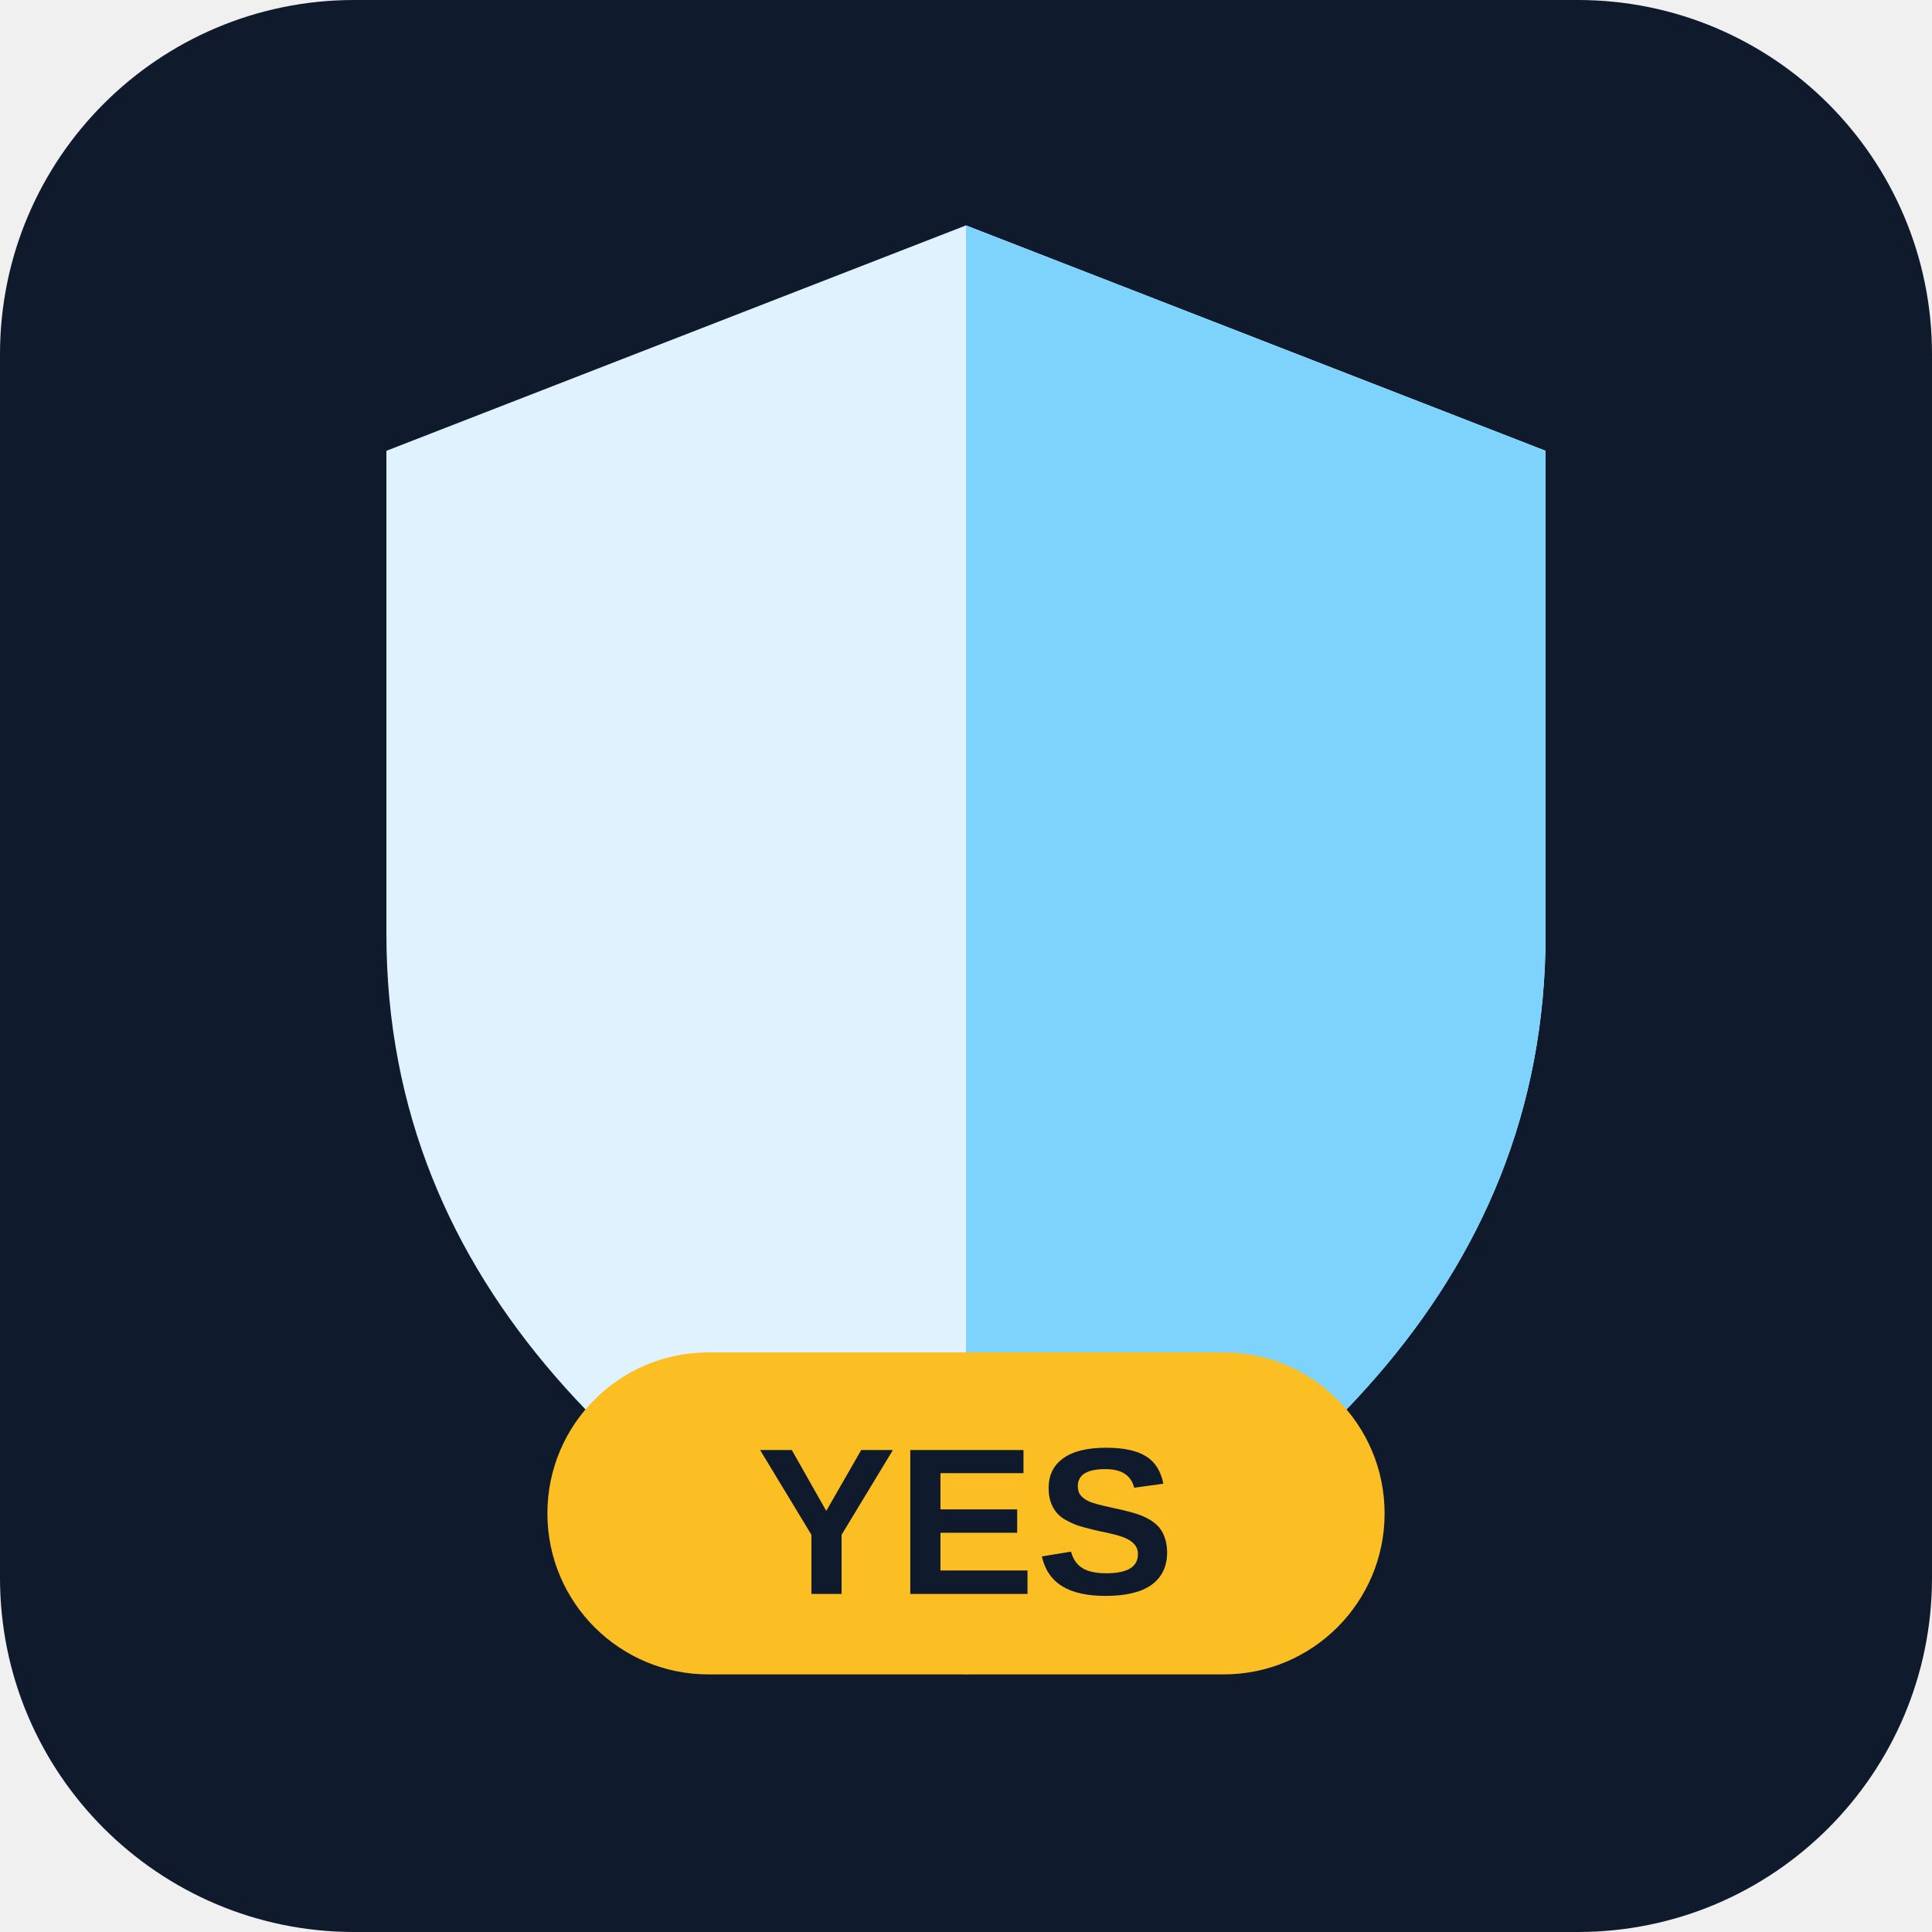
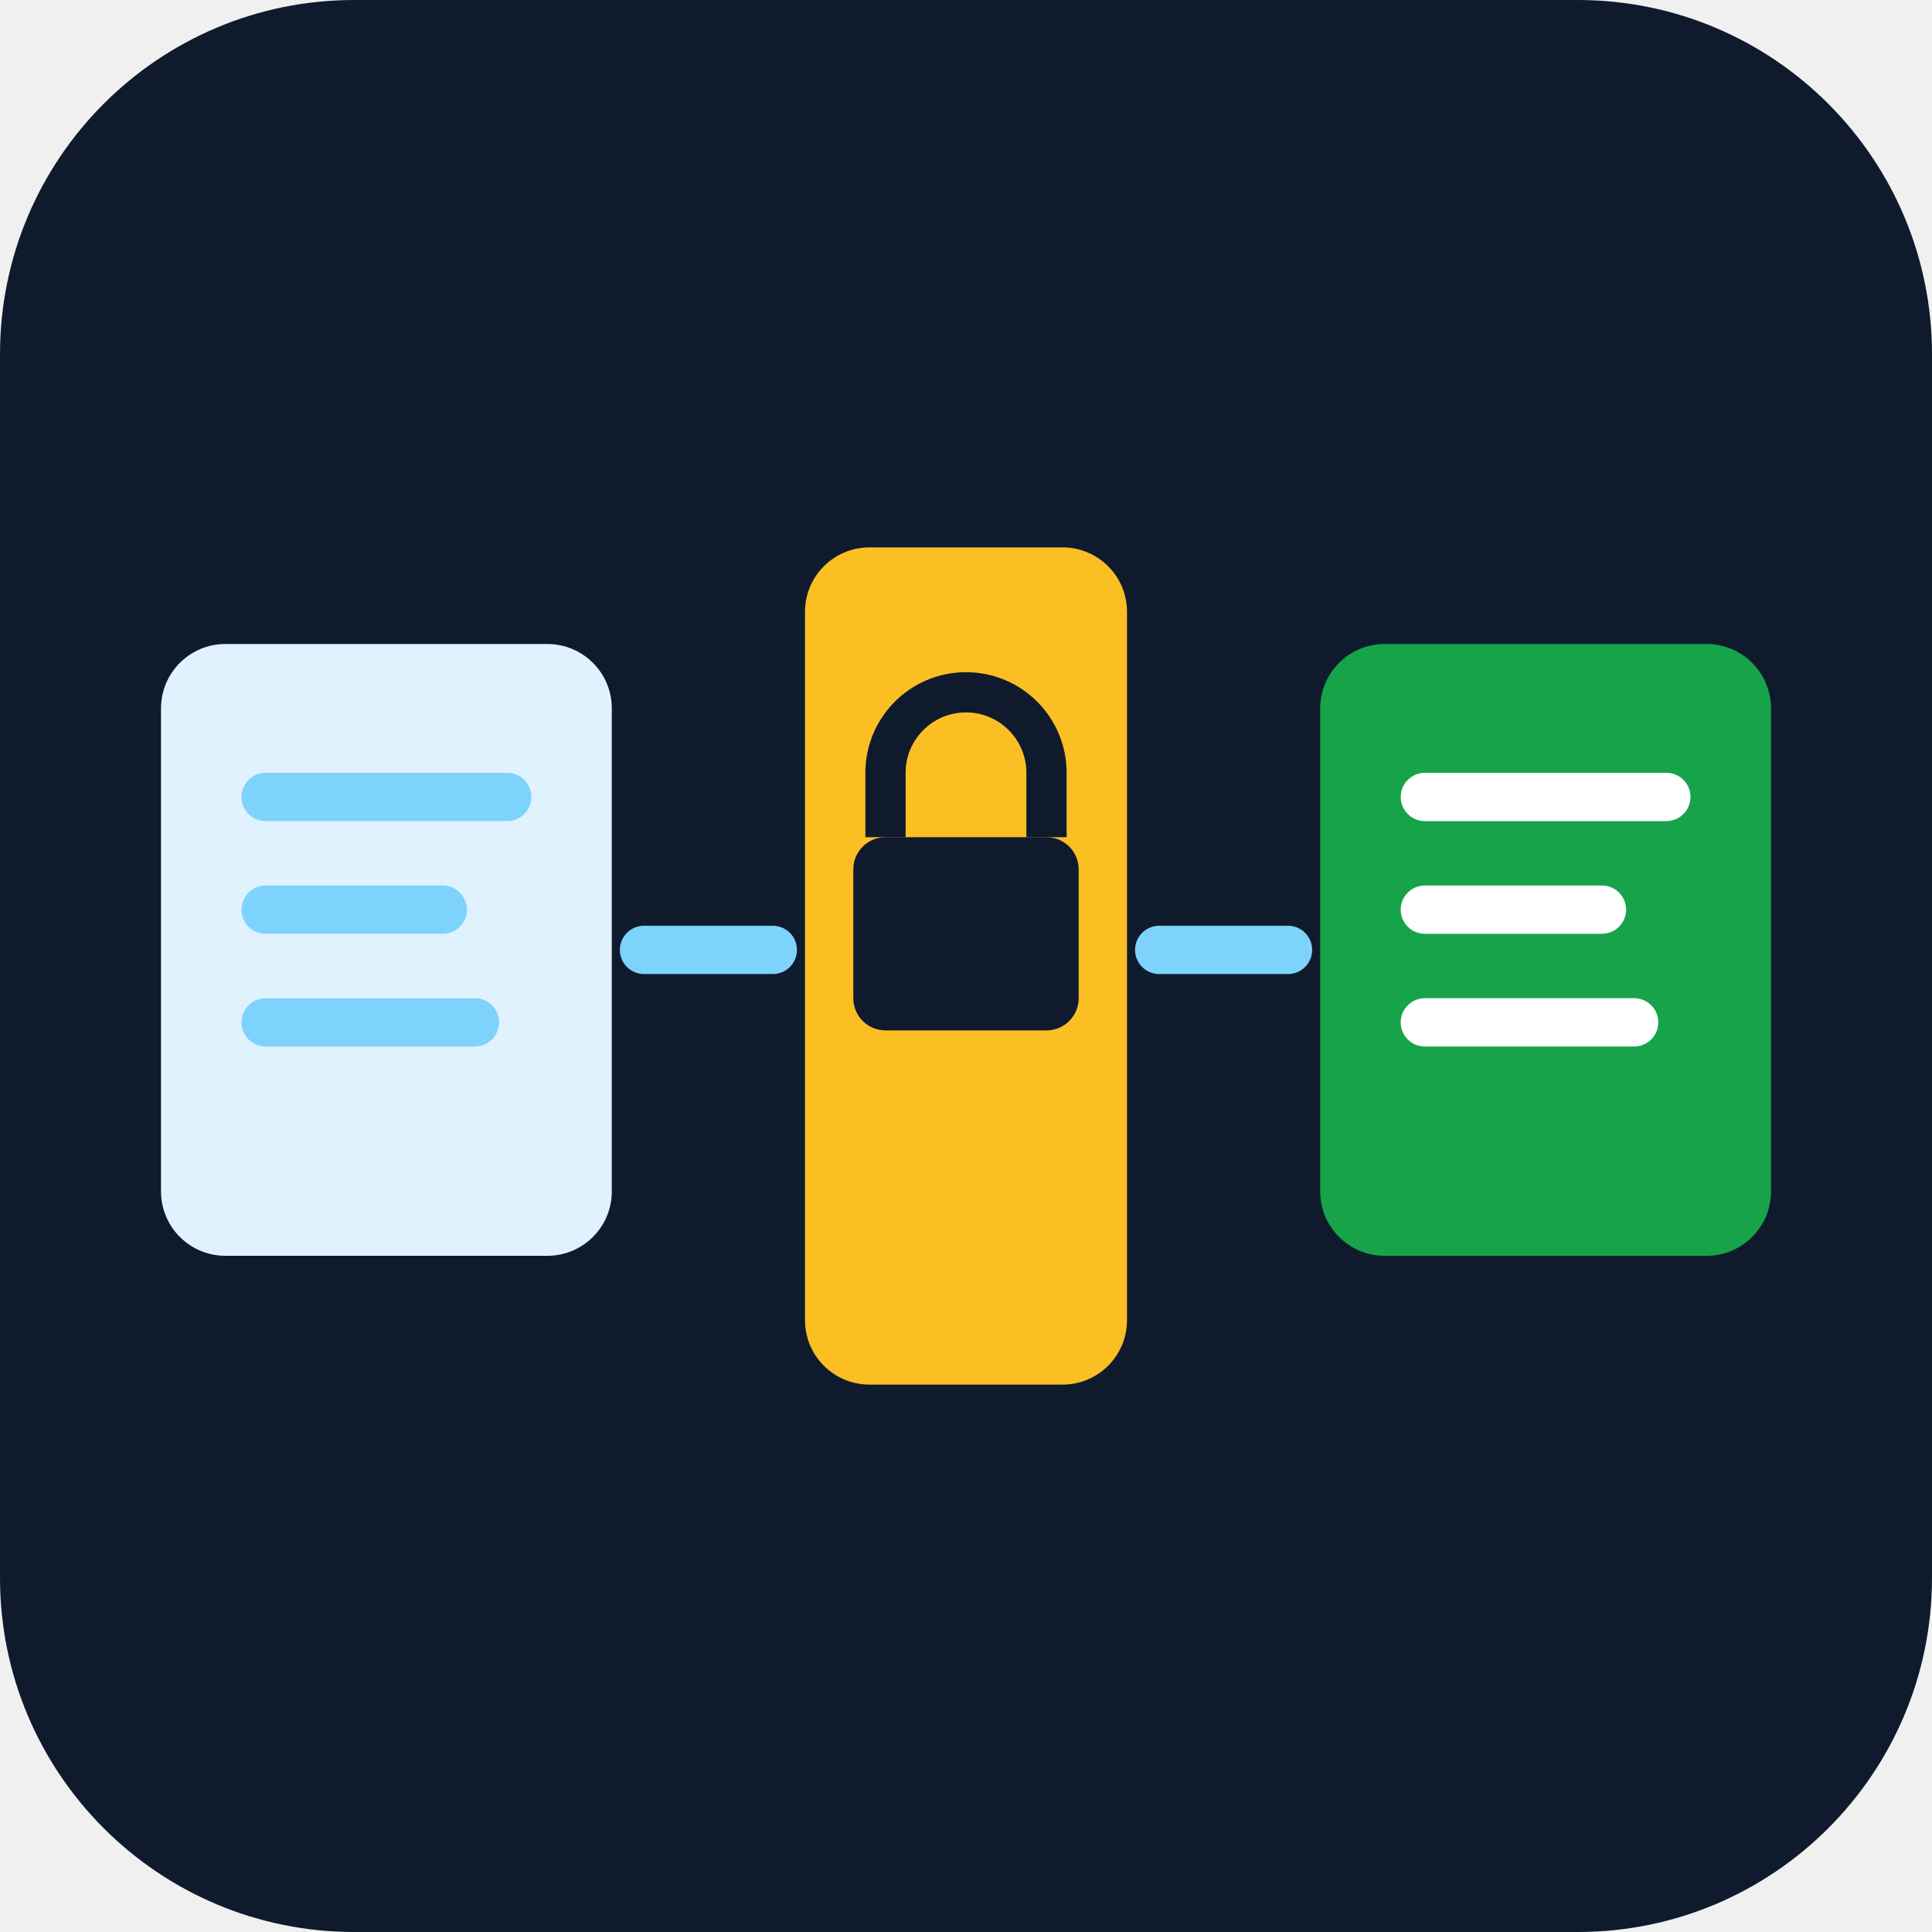
<svg xmlns="http://www.w3.org/2000/svg" viewBox="0 0 120 120" width="120" height="120" role="img">
-   <style>.a{animation-duration:4s;animation-iteration-count:1;animation-fill-mode:both;animation-timing-function:ease-out;transform-box:fill-box;transform-origin:center}
- .c{animation-name:c;stroke-dasharray:90;stroke-dashoffset:90}.y{animation-name:y}
- @keyframes c{0%,20%{stroke-dashoffset:90}60%,100%{stroke-dashoffset:0}}
- @keyframes y{0%,60%{transform:scale(1)}75%{transform:scale(1.18)}90%,100%{transform:scale(1)}}
- @media (prefers-reduced-motion:reduce){.a{animation:none!important;stroke-dashoffset:0}}</style>
+   <style>.a{animation-duration:4.5s;animation-iteration-count:1;animation-fill-mode:both;animation-timing-function:ease-in-out}
+ .dr{animation-name:dr}.gt{animation-name:gt}.ok{animation-name:ok;transform-box:fill-box;transform-origin:center}
+ @keyframes dr{0%{transform:translateX(0)}35%,100%{transform:translateX(0)}}
+ @keyframes gt{0%,30%{transform:translateY(0)}55%,80%{transform:translateY(-26px)}100%{transform:translateY(-26px)}}
+ @keyframes ok{0%,60%{opacity:.25;transform:scale(.9)}80%,100%{opacity:1;transform:scale(1)}}
+ @media (prefers-reduced-motion:reduce){.a{animation:none!important}}</style>
  <rect width="120" height="120" rx="22" fill="#0f1b2d" />
-   <path d="M60 14 L96 28 V58 C96 80 80 94 60 104 C40 94 24 80 24 58 V28 Z" fill="#e0f2fe" />
-   <path d="M60 14 L96 28 V58 C96 80 80 94 60 104 Z" fill="#7dd3fc" />
-   <path class="a c" d="M56 22 L66 44 L54 58 L68 80" fill="none" stroke="#dc2626" stroke-width="4" stroke-linecap="round" stroke-linejoin="round" />
-   <g class="a y">
-     <rect x="34" y="84" width="52" height="20" rx="10" fill="#fbbf24" />
-     <text x="60" y="99" text-anchor="middle" font-family="Arial, sans-serif" font-size="13" font-weight="700" fill="#0f1b2d">YES</text>
+   <rect x="10" y="40" width="28" height="38" rx="4" fill="#e0f2fe" />
+   <g fill="#7dd3fc">
+     <rect x="15" y="48" width="18" height="3" rx="1.5" />
+     <rect x="15" y="55" width="14" height="3" rx="1.5" />
+     <rect x="15" y="62" width="16" height="3" rx="1.5" />
  </g>
+   <g class="a ok">
+     <rect x="82" y="40" width="28" height="38" rx="4" fill="#16a34a" />
+     <g fill="#fff">
+       <rect x="87" y="48" width="18" height="3" rx="1.5" />
+       <rect x="87" y="55" width="14" height="3" rx="1.5" />
+       <rect x="87" y="62" width="16" height="3" rx="1.5" />
+     </g>
+   </g>
+   <g class="a gt">
+     <rect x="50" y="34" width="20" height="52" rx="4" fill="#fbbf24" />
+     <rect x="53" y="52" width="14" height="12" rx="2" fill="#0f1b2d" />
+     <path d="M55 52 v-4 a5 5 0 0 1 10 0 v4" fill="none" stroke="#0f1b2d" stroke-width="2.5" />
+   </g>
+   <path d="M40 59 h8 M72 59 h8" stroke="#7dd3fc" stroke-width="3" stroke-linecap="round" />
</svg>
